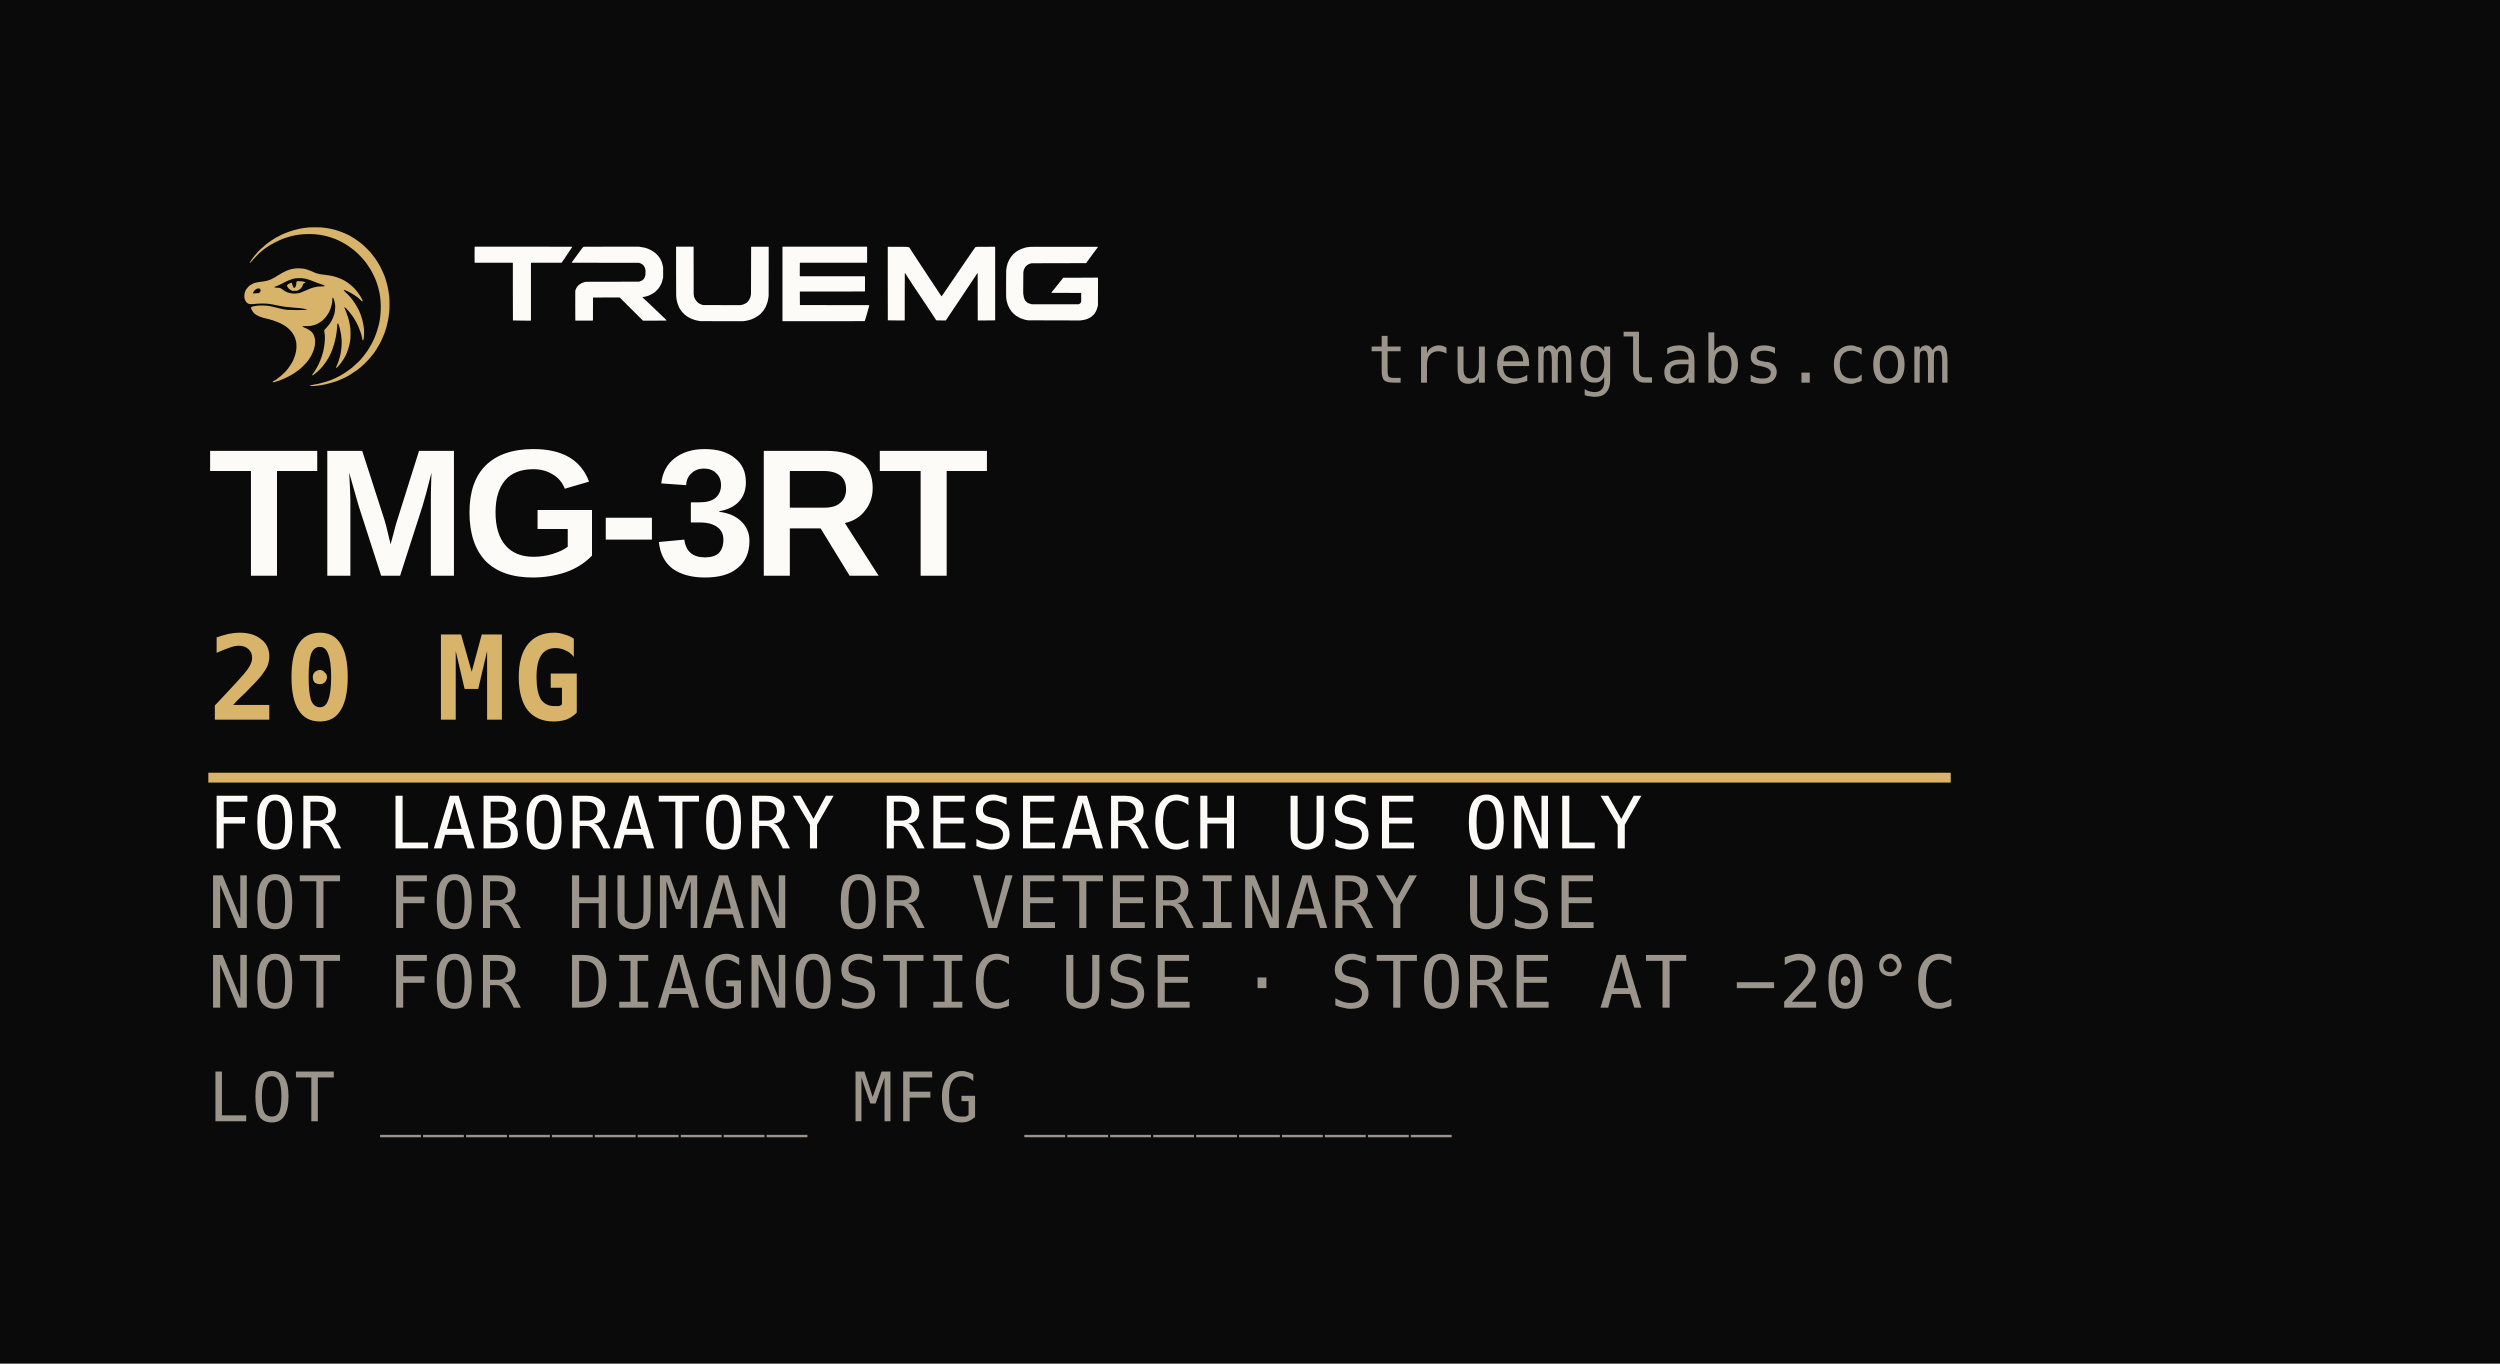
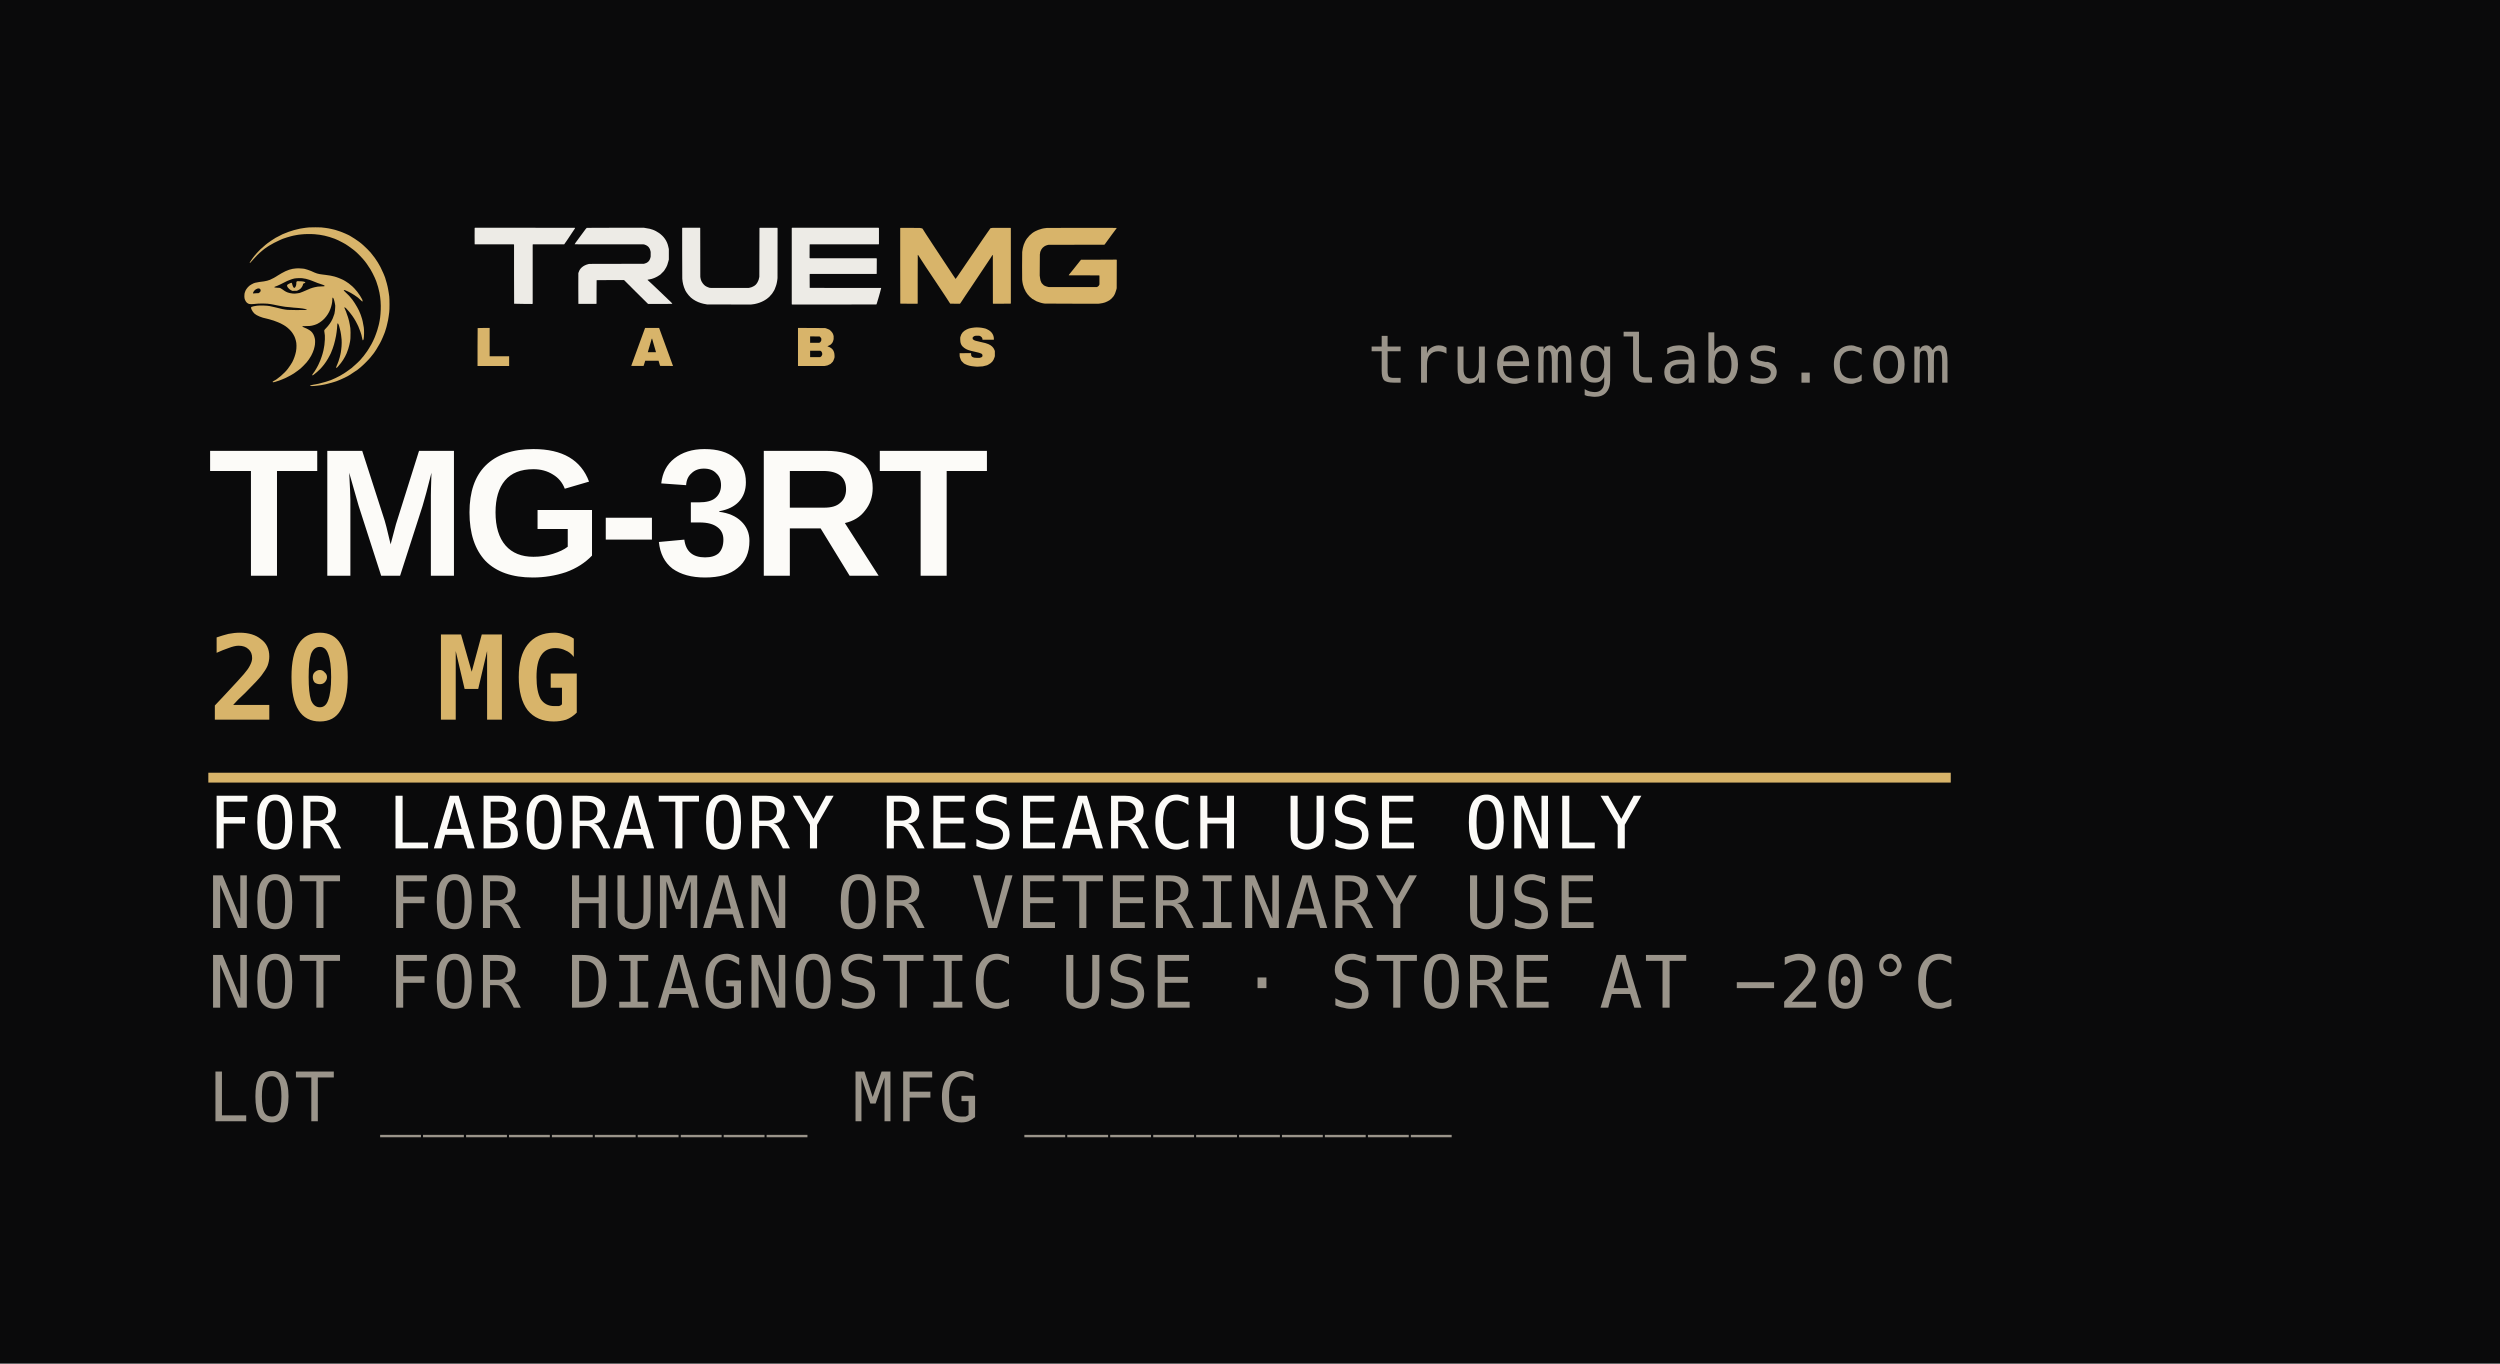
<svg xmlns="http://www.w3.org/2000/svg" width="66.0mm" height="36.0mm" viewBox="0 0 66.0 36.0">
  <rect x="0" y="0" width="66.0" height="36.0" fill="#0A0A0B" />
  <g transform="translate(5.500,5.300) scale(0.0035)">
    <g transform="translate(0,1600) scale(0.025,-0.025)" fill="#D8B46A" stroke="none">
      <path d="M30400 55957 c-297 -16 -720 -59 -940 -94 -220 -35 -598 -91 -840 -124 -768 -105 -982 -149 -2060 -419 -187 -47 -520 -130 -740 -184 -821 -204 -2477 -801 -3440 -1242 -528 -241 -1624 -809 -2100 -1086 -590 -345 -2063 -1335 -2434 -1636 -184 -150 -429 -344 -546 -432 -225 -171 -418 -340 -1592 -1400 -171 -154 -354 -346 -408 -427 -53 -81 -151 -178 -217 -217 -65 -39 -332 -323 -591 -631 -260 -307 -536 -632 -615 -722 -79 -90 -204 -252 -278 -361 -74 -110 -192 -263 -262 -340 -114 -126 -263 -343 -696 -1013 -216 -334 -206 -561 14 -319 54 61 220 236 368 390 148 154 351 382 453 506 583 717 1913 2044 2524 2520 187 146 376 305 420 354 124 139 986 773 1403 1033 152 95 430 269 617 387 719 454 2073 1166 2860 1505 308 133 603 269 657 303 136 88 871 359 1323 488 209 60 422 131 472 159 51 28 280 93 509 144 229 52 529 139 668 194 138 54 485 138 771 186 286 48 664 121 840 162 176 41 500 94 720 119 220 24 553 61 740 82 1195 135 2877 157 4140 55 2107 -171 3829 -563 6000 -1368 547 -203 1543 -682 2440 -1172 805 -441 925 -512 1273 -757 172 -121 406 -279 520 -351 314 -199 918 -640 1261 -920 168 -138 414 -333 546 -433 671 -512 2476 -2380 3072 -3178 171 -230 399 -535 507 -678 203 -270 597 -862 1144 -1720 301 -472 1075 -1973 1331 -2582 244 -582 288 -689 440 -1078 157 -402 526 -1548 526 -1634 0 -25 63 -271 139 -546 425 -1525 659 -3281 692 -5200 24 -1413 -143 -3550 -352 -4500 -43 -198 -116 -563 -160 -812 -45 -249 -115 -537 -156 -640 -40 -103 -95 -296 -122 -428 -70 -351 -400 -1420 -556 -1800 -45 -110 -126 -335 -179 -500 -303 -935 -1266 -2951 -1690 -3540 -48 -66 -136 -217 -195 -335 -59 -118 -223 -384 -363 -590 -141 -206 -291 -442 -333 -525 -80 -157 -865 -1223 -1119 -1521 -80 -93 -265 -302 -411 -463 -146 -160 -293 -345 -327 -409 -114 -218 -2195 -2185 -2830 -2676 -482 -373 -1297 -962 -1638 -1185 -187 -123 -392 -257 -455 -299 -933 -620 -1772 -1089 -2765 -1547 -1211 -558 -1273 -583 -2220 -892 -165 -54 -462 -153 -659 -220 -404 -137 -1597 -460 -1841 -499 -88 -14 -268 -60 -400 -101 -132 -42 -497 -113 -811 -159 -315 -46 -711 -117 -880 -159 -170 -41 -410 -95 -534 -119 -231 -46 -397 -133 -347 -183 95 -94 798 -124 1312 -56 165 22 480 57 700 78 872 82 1752 214 2260 340 209 52 470 107 580 122 229 33 1212 293 1670 443 170 56 494 152 720 213 225 62 554 167 730 234 812 310 1131 440 1222 499 54 35 216 108 361 162 314 117 1446 662 1757 846 121 71 355 207 520 301 366 210 1934 1241 2396 1576 184 134 481 371 660 526 178 155 414 350 524 433 303 227 1686 1577 2220 2165 530 584 702 788 1026 1220 124 165 288 365 363 445 76 80 195 237 265 348 69 111 214 324 322 474 107 150 267 390 356 533 591 958 912 1505 1022 1741 70 149 190 374 268 501 77 128 192 355 255 505 63 150 272 615 464 1033 191 418 388 895 437 1060 48 165 128 376 176 469 47 93 114 299 147 457 34 159 105 389 159 511 54 123 134 394 178 603 44 209 133 578 197 820 205 766 368 1607 466 2396 53 420 127 980 164 1244 103 719 104 3773 2 4678 -40 351 -80 651 -89 666 -10 15 -53 304 -97 642 -44 338 -123 794 -176 1014 -53 220 -110 499 -126 620 -35 263 -450 1784 -595 2180 -56 154 -103 326 -103 383 -1 57 -46 192 -102 300 -55 108 -130 296 -165 417 -36 121 -106 301 -157 400 -51 99 -137 297 -190 440 -127 339 -665 1495 -792 1700 -54 88 -134 241 -177 340 -180 415 -1143 1960 -1598 2567 -399 531 -784 1023 -1271 1625 -285 353 -1603 1669 -2131 2128 -215 187 -483 422 -594 522 -112 101 -303 252 -424 337 -121 85 -274 203 -340 262 -268 241 -2259 1538 -2760 1799 -154 81 -352 185 -440 232 -251 134 -937 448 -980 448 -21 0 -151 53 -289 119 -523 248 -1616 649 -2243 823 -194 54 -383 113 -420 133 -38 19 -212 65 -388 103 -176 37 -574 130 -885 205 -311 75 -689 154 -840 175 -151 22 -572 84 -935 139 -363 54 -912 118 -1220 141 -624 46 -2827 46 -3660 -1z" />
      <path d="M26520 43595 c-1503 -101 -2804 -534 -4460 -1485 -714 -409 -983 -571 -1100 -661 -55 -43 -163 -110 -240 -149 -77 -40 -201 -119 -276 -176 -252 -192 -912 -540 -1832 -966 -362 -168 -1371 -434 -1832 -483 -220 -24 -849 -105 -1397 -181 -1084 -151 -1615 -302 -2108 -598 -124 -75 -244 -136 -267 -136 -23 0 -123 -62 -222 -138 -99 -75 -243 -170 -319 -210 -194 -101 -835 -791 -958 -1032 -57 -110 -148 -261 -204 -335 -55 -74 -113 -191 -127 -260 -15 -69 -77 -242 -139 -385 -93 -215 -119 -350 -150 -780 -62 -878 26 -1314 388 -1935 234 -401 636 -717 1052 -828 273 -73 1001 -73 1501 0 1439 208 4011 182 5050 -52 99 -22 459 -87 800 -145 341 -57 728 -138 860 -179 132 -41 510 -114 840 -162 330 -47 780 -129 1000 -181 220 -51 607 -113 860 -136 253 -24 865 -80 1360 -124 495 -45 981 -98 1080 -118 99 -20 306 -37 460 -38 354 -3 1780 -140 2269 -220 561 -91 1231 -246 1282 -297 107 -107 -50 -145 -708 -168 -1005 -37 -4364 -9 -5019 41 -919 71 -2277 343 -3524 706 -295 86 -642 164 -1920 435 -801 170 -2892 235 -3833 119 -689 -85 -1433 -246 -1627 -352 -142 -77 -161 -105 -172 -254 -7 -100 14 -219 54 -296 36 -70 115 -247 175 -392 132 -321 525 -849 832 -1119 668 -585 2172 -1205 3551 -1464 184 -34 412 -90 507 -124 95 -34 263 -78 373 -99 481 -89 2334 -717 2607 -883 70 -43 250 -120 400 -172 244 -83 464 -195 1313 -665 764 -423 1614 -1125 2248 -1858 531 -613 1106 -1620 1268 -2220 39 -143 124 -429 189 -636 240 -761 257 -2233 37 -3317 -217 -1075 -632 -2255 -1116 -3173 -229 -434 -819 -1321 -1340 -2014 -1001 -1331 -3082 -3113 -4317 -3698 -201 -95 -291 -207 -251 -311 40 -104 505 -42 935 126 201 79 390 143 420 143 30 0 161 38 291 85 130 47 425 153 656 235 1057 378 1752 700 3120 1446 773 421 1073 619 2200 1450 708 522 898 688 1617 1407 888 889 1167 1215 1709 1992 459 658 952 1543 1074 1925 28 88 87 232 131 320 162 320 426 1184 487 1588 34 226 81 482 105 568 24 86 47 446 51 800 5 574 -6 700 -108 1164 -196 892 -591 1610 -1163 2111 -348 305 -1330 854 -1763 986 -288 88 -828 392 -822 463 7 83 242 104 886 80 867 -32 1816 58 2336 222 198 62 469 141 603 175 749 190 2014 1010 2759 1788 834 871 1481 1889 1872 2948 371 1003 586 2015 587 2767 0 510 43 700 159 700 169 0 460 -829 623 -1780 l107 -620 -22 -660 c-20 -592 -86 -1119 -231 -1831 -41 -202 -387 -1161 -474 -1316 -22 -40 -93 -192 -157 -337 -367 -838 -1079 -1848 -1882 -2673 -599 -615 -608 -633 -509 -1135 146 -744 192 -1447 147 -2272 -48 -871 -109 -1582 -139 -1632 -12 -18 -67 -361 -124 -762 -56 -401 -146 -867 -198 -1036 -53 -168 -107 -378 -122 -466 -14 -88 -78 -322 -141 -520 -64 -198 -160 -504 -214 -680 -152 -499 -411 -1216 -459 -1274 -24 -29 -90 -177 -147 -329 -57 -152 -145 -349 -195 -437 -51 -88 -122 -250 -158 -360 -36 -110 -119 -281 -185 -380 -66 -99 -120 -197 -120 -218 0 -20 -72 -160 -160 -310 -88 -149 -235 -402 -327 -562 -315 -549 -487 -810 -761 -1157 -516 -654 -501 -911 32 -556 404 269 1699 1403 2036 1782 132 149 367 412 523 584 778 860 1696 2237 2305 3457 131 264 289 579 351 700 62 121 141 322 177 448 36 125 128 358 204 519 77 160 140 315 140 345 0 29 52 183 115 341 392 980 975 3467 1107 4727 32 308 86 767 118 1020 33 253 61 649 62 880 5 962 253 961 558 -3 94 -296 211 -735 261 -977 49 -242 135 -611 191 -820 55 -209 121 -587 145 -840 25 -253 62 -559 82 -680 172 -1013 156 -2619 -38 -3940 -42 -286 -88 -619 -102 -740 -14 -121 -76 -427 -137 -680 -61 -253 -150 -622 -197 -820 -127 -538 -590 -1900 -721 -2122 -39 -66 -146 -312 -238 -546 -153 -393 -176 -552 -79 -552 54 0 393 237 393 275 0 17 149 195 331 395 955 1050 1835 2420 2383 3710 337 792 716 1965 832 2574 36 190 109 535 161 766 162 707 225 1653 199 3000 -22 1204 -30 1285 -245 2420 -174 915 -259 1298 -325 1453 -34 81 -78 246 -98 366 -20 121 -90 346 -154 500 -65 155 -172 452 -238 661 -219 697 -371 1096 -590 1549 -225 468 -255 587 -158 625 60 23 542 -311 542 -375 0 -18 167 -210 371 -426 204 -216 424 -465 490 -553 65 -88 227 -295 361 -460 806 -1000 1475 -2061 2055 -3260 159 -330 307 -633 329 -674 87 -161 473 -1149 536 -1371 37 -129 117 -352 179 -495 130 -300 330 -1063 443 -1694 78 -431 162 -666 238 -666 74 0 192 250 233 495 136 809 151 2549 29 3405 -164 1155 -478 2567 -677 3046 -53 129 -120 333 -147 454 -28 121 -91 301 -140 400 -49 99 -112 252 -139 340 -263 842 -1447 2937 -2313 4092 -647 863 -1321 1593 -2113 2292 -380 335 -559 564 -507 649 35 57 368 -4 513 -94 72 -44 234 -116 359 -159 125 -43 285 -113 354 -156 69 -43 225 -117 346 -164 193 -76 779 -416 1600 -929 143 -89 368 -246 500 -349 132 -103 324 -236 427 -295 103 -59 226 -156 273 -217 47 -60 209 -209 361 -330 151 -121 341 -298 423 -393 147 -172 412 -367 500 -367 65 0 11 374 -86 593 -41 95 -200 374 -352 620 -152 246 -308 510 -346 587 -75 150 -584 868 -818 1153 -619 756 -1136 1324 -1463 1607 -910 786 -1306 1090 -1806 1385 -172 102 -385 235 -473 295 -208 143 -717 397 -1153 577 -191 79 -504 209 -697 289 -192 80 -485 187 -650 238 -165 50 -453 139 -640 196 -545 168 -1843 407 -2580 476 -374 34 -869 97 -1100 139 -231 41 -582 94 -780 116 -361 41 -1191 293 -1520 460 -595 303 -1597 706 -2220 892 -828 248 -1011 292 -1227 295 -114 1 -339 19 -500 39 -451 57 -1085 72 -1593 38z m1750 -2955 c603 -47 1755 -303 2219 -493 182 -75 385 -148 451 -164 66 -15 237 -80 380 -143 809 -358 2387 -945 3079 -1146 331 -96 539 -198 665 -324 l62 -61 -65 -65 c-53 -53 -213 -68 -952 -89 -973 -28 -1196 -54 -1970 -230 -915 -207 -1807 -533 -2759 -1007 -349 -173 -1455 -617 -1800 -722 -198 -60 -1095 -189 -1477 -212 -768 -46 -2093 236 -2671 568 -510 292 -675 400 -952 621 -165 132 -444 309 -620 393 l-320 152 -722 36 c-406 19 -761 55 -810 82 -106 56 -115 157 -18 191 39 13 178 68 310 123 132 55 384 151 560 213 176 62 653 285 1060 495 407 211 947 483 1200 605 253 122 559 273 680 335 121 62 328 144 460 181 132 37 313 110 402 161 90 52 307 131 483 176 176 45 382 108 458 139 375 156 1784 254 2667 185z m-12741 -3188 c84 -49 157 -141 206 -259 153 -369 -11 -726 -452 -985 l-183 -108 -600 0 c-407 0 -628 -16 -687 -50 -118 -67 -232 -63 -294 11 -172 208 461 1091 900 1255 118 44 284 119 368 165 187 103 540 89 742 -29z" />
      <path d="M26687 39620 l-119 -100 -18 -470 c-17 -409 -36 -512 -147 -790 -197 -494 -466 -674 -672 -450 -159 174 -361 642 -408 950 -51 326 -114 458 -237 490 -131 34 -1056 -420 -1251 -615 -316 -316 318 -1235 1125 -1629 l379 -186 681 3 680 2 425 205 c315 151 495 269 691 452 333 312 649 831 725 1190 68 324 93 351 426 450 314 94 364 159 230 301 -178 190 -840 297 -1832 297 l-559 0 -119 -100z" />
    </g>
  </g>
-   <g transform="translate(12.500,6.500) scale(0.002929)">
-     <g transform="translate(0,681) scale(0.025,-0.025)" fill="#FCFBF8" stroke="none">
-       <path d="M465 27020 l-58 -59 -15 -2770 c-8 -1524 0 -2802 18 -2841 l33 -70 6816 0 6815 0 61 -61 61 -61 -3 -10322 c-2 -5867 12 -10336 32 -10355 19 -18 1457 -45 3195 -61 l3160 -28 70 77 70 78 0 10325 0 10325 77 42 78 41 5439 0 5440 0 86 110 c125 160 843 1198 1065 1538 295 455 724 1099 1709 2569 l910 1356 -12 104 -12 103 -17488 9 -17488 9 -59 -58z" />
-       <path d="M39653 27037 c-49 -18 -221 -200 -384 -405 -458 -576 -1855 -2468 -2161 -2925 -179 -268 -743 -1037 -1416 -1929 -166 -221 -278 -407 -266 -440 l22 -57 12086 -12 12086 -12 278 -88 c640 -203 1152 -536 1485 -965 307 -395 445 -712 569 -1304 l66 -320 0 -800 0 -800 -66 -300 c-181 -812 -569 -1408 -1152 -1768 -273 -168 -352 -202 -789 -341 l-351 -111 -9580 -21 -9580 -22 -300 -72 c-898 -215 -1753 -647 -2317 -1169 -555 -514 -833 -960 -1109 -1776 l-74 -220 -9 -5315 c-6 -2923 5 -5341 24 -5374 l33 -60 3113 -1 3113 0 48 65 47 66 6 4063 c3 2235 15 4080 27 4100 13 21 2011 36 4813 36 l4790 0 4138 -4134 c2275 -2274 4176 -4155 4224 -4180 l88 -46 3836 0 c2110 0 4003 12 4207 26 l369 26 19 50 c22 57 -449 537 -1427 1453 -693 648 -3219 3069 -3680 3525 -144 143 -513 492 -821 776 -307 284 -765 716 -1018 960 -460 444 -678 647 -1334 1239 l-350 316 13 64 12 65 180 30 c98 16 287 47 419 68 1108 179 2211 624 3280 1324 l560 366 620 626 620 626 263 400 c457 695 732 1203 890 1648 218 612 370 1114 408 1352 14 88 56 250 92 360 l67 200 0 1860 0 1860 -67 280 c-37 154 -105 451 -152 660 -425 1916 -1544 3522 -3281 4711 -1373 939 -2719 1447 -4380 1652 -176 22 -437 66 -580 99 l-260 59 -9960 -6 c-5478 -3 -9999 -20 -10047 -38z" />
-       <path d="M73081 27003 l-41 -78 3 -8632 c2 -4748 18 -8831 36 -9073 101 -1383 432 -2698 970 -3860 66 -143 137 -296 156 -340 20 -44 107 -188 194 -320 88 -132 189 -294 225 -360 209 -379 985 -1283 1459 -1702 967 -852 2219 -1538 3517 -1926 650 -194 1101 -302 1480 -354 165 -23 381 -62 480 -87 l180 -46 7678 -14 7679 -14 341 41 c875 105 996 127 1782 328 1078 274 2363 850 3164 1418 90 64 252 177 360 252 187 130 549 429 780 644 172 160 902 995 1009 1154 55 80 204 315 333 521 129 206 275 440 325 520 50 80 106 181 125 225 20 44 83 188 142 320 184 414 294 707 421 1120 67 220 148 481 179 580 32 99 77 306 101 460 24 154 62 337 84 406 22 69 70 384 107 700 l66 574 11 8700 12 8700 -51 100 -50 100 -3067 0 -3067 0 -52 -52 -52 -52 -24 -8508 -24 -8508 -44 -260 c-110 -664 -270 -1122 -588 -1684 -416 -734 -817 -1122 -1520 -1473 -547 -273 -643 -308 -1159 -424 l-449 -100 -6776 10 -6776 11 -200 71 c-110 39 -290 99 -400 133 -249 78 -763 334 -1012 503 -573 388 -1285 1345 -1482 1993 -23 77 -72 239 -109 360 -36 121 -85 364 -108 540 l-41 320 -14 8515 -13 8515 -45 55 -46 55 -3073 0 -3074 0 -42 -77z" />
-       <path d="M111470 27037 l-70 -41 0 -13357 0 -13356 77 -42 78 -41 14699 0 c8085 0 14727 11 14761 23 73 29 147 254 589 1797 45 154 107 361 140 460 63 190 147 481 240 830 105 394 171 630 288 1030 333 1138 450 1584 428 1620 l-25 40 -12447 1 c-6847 0 -12469 14 -12496 31 l-47 30 -13 2367 -12 2367 52 52 52 52 11644 8 11643 7 44 44 44 44 13 2601 14 2601 -64 97 -64 98 -11636 0 -11636 0 -65 65 -65 65 9 2319 10 2320 55 55 56 56 12035 0 12036 0 42 77 41 78 0 2733 0 2734 -61 88 -61 87 -15129 1 -15129 0 -70 -41z" />
-       <path d="M149428 26991 l-69 -51 0 -13193 c0 -7256 10 -13210 23 -13230 14 -22 1228 -37 3012 -37 l2990 0 48 48 48 48 0 8485 c0 4667 11 8496 24 8510 51 51 137 -27 250 -225 101 -177 300 -490 866 -1360 66 -102 354 -541 640 -976 286 -435 601 -923 700 -1084 99 -162 321 -503 493 -760 172 -256 505 -753 740 -1103 235 -350 445 -663 467 -695 22 -31 510 -762 1084 -1623 574 -861 1170 -1754 1324 -1985 154 -231 405 -609 558 -840 153 -231 503 -754 776 -1163 274 -408 516 -772 538 -808 22 -36 195 -296 384 -577 189 -282 556 -836 816 -1232 1081 -1646 1205 -1838 1541 -2380 75 -121 155 -233 178 -249 22 -17 800 -30 1727 -30 l1686 -1 119 135 c65 75 217 295 338 490 237 384 977 1507 1354 2055 228 331 2457 3644 2617 3889 44 67 699 1051 1456 2187 757 1135 1423 2135 1480 2222 180 274 1884 2825 1961 2936 156 223 1269 1899 1393 2098 72 114 250 393 396 620 l265 412 64 -13 65 -12 10 -8456 10 -8455 45 -54 45 -54 3045 1 c1675 0 3068 15 3097 33 l52 33 3 9997 c2 5498 1 11430 -2 13183 l-5 3187 -64 64 -64 64 -3106 -3 -3106 -4 -378 -57 -379 -56 -90 -91 c-86 -86 -510 -688 -1208 -1715 -174 -255 -384 -561 -468 -680 -84 -119 -276 -396 -427 -616 -151 -220 -458 -665 -682 -990 -1061 -1535 -1504 -2184 -2993 -4392 -102 -151 -291 -424 -420 -606 -395 -558 -1826 -2658 -2692 -3952 -243 -363 -534 -795 -646 -960 -362 -533 -933 -1370 -1216 -1780 -151 -220 -481 -706 -734 -1080 -645 -958 -666 -976 -803 -710 -42 83 -173 285 -290 450 -117 165 -304 439 -414 609 -110 170 -319 485 -464 700 -262 388 -699 1050 -1710 2591 -288 440 -580 881 -649 980 -69 99 -254 378 -411 620 -158 242 -361 548 -451 680 -281 410 -2516 3790 -2639 3990 -64 104 -235 365 -380 580 -145 214 -333 498 -417 630 -84 132 -354 546 -599 920 -245 374 -615 940 -823 1259 -207 318 -435 660 -505 760 -71 99 -211 316 -313 481 -101 165 -291 462 -420 660 -130 198 -296 457 -368 575 -72 117 -167 271 -211 341 -44 69 -139 228 -212 352 -169 288 -192 306 -474 358 -129 23 -333 61 -454 84 l-220 41 -3341 16 -3341 15 -70 -51z" />
-       <path d="M200748 27015 c-12 -12 -199 -36 -415 -54 -432 -34 -1041 -135 -1353 -224 -1056 -300 -1666 -529 -2360 -890 -1428 -741 -2792 -2118 -3512 -3547 -409 -812 -663 -1509 -787 -2160 -25 -132 -70 -357 -100 -500 -79 -379 -135 -742 -162 -1060 -43 -494 -55 -9253 -14 -9700 56 -610 149 -1204 259 -1660 102 -419 325 -1132 377 -1200 16 -22 80 -166 140 -320 130 -331 384 -846 530 -1076 305 -481 394 -610 605 -874 491 -615 1084 -1182 1642 -1570 290 -202 1442 -860 1505 -860 28 0 101 -26 164 -59 200 -104 621 -251 1093 -383 253 -70 546 -153 651 -184 105 -31 330 -75 500 -97 170 -23 390 -53 489 -68 99 -14 4347 -33 9440 -40 l9260 -14 540 64 c656 78 1322 222 1791 386 457 161 1227 540 1629 803 397 259 1101 959 1378 1369 420 622 746 1395 972 2303 l125 500 14 4945 15 4946 -71 71 -71 71 -1581 -27 c-870 -14 -3652 -26 -6184 -26 l-4603 0 -358 -430 c-730 -878 -909 -1102 -1673 -2099 -240 -314 -558 -715 -706 -891 -148 -176 -383 -466 -523 -644 -337 -431 -699 -871 -887 -1081 -88 -98 -148 -202 -140 -243 l14 -72 5305 -10 5304 -10 53 -64 53 -63 2 -1507 2 -1506 -91 -224 c-110 -274 -304 -474 -603 -623 l-226 -113 -8400 4 -8400 4 -320 70 c-469 102 -882 246 -1179 409 l-261 145 -360 364 -361 364 -139 260 c-255 475 -361 834 -439 1480 -25 209 -65 499 -88 643 l-43 264 25 3744 25 3744 40 105 c22 58 40 190 41 293 1 337 223 944 505 1380 483 748 1297 1294 2194 1474 l240 48 9794 23 9795 22 117 140 c64 77 166 212 225 299 139 203 491 691 749 1038 529 712 1029 1396 1202 1646 106 153 235 331 287 397 354 447 648 839 1069 1427 120 168 302 408 403 532 l184 226 -13 87 -12 88 -12145 8 c-6680 5 -12155 -1 -12167 -13z" />
+   <g transform="translate(12.500,6.000) scale(0.003017)">
+     <g transform="translate(0,681) scale(0.025,-0.025)" stroke="none">
+       <g fill="#EDEBE6">
+         <path d="M465 27020 l-58 -59 -15 -2770 c-8 -1524 0 -2802 18 -2841 l33 -70 6816 0 6815 0 61 -61 61 -61 -3 -10322 c-2 -5867 12 -10336 32 -10355 19 -18 1457 -45 3195 -61 l3160 -28 70 77 70 78 0 10325 0 10325 77 42 78 41 5439 0 5440 0 86 110 c125 160 843 1198 1065 1538 295 455 724 1099 1709 2569 l910 1356 -12 104 -12 103 -17488 9 -17488 9 -59 -58z" />
+         <path d="M39653 27037 c-49 -18 -221 -200 -384 -405 -458 -576 -1855 -2468 -2161 -2925 -179 -268 -743 -1037 -1416 -1929 -166 -221 -278 -407 -266 -440 l22 -57 12086 -12 12086 -12 278 -88 c640 -203 1152 -536 1485 -965 307 -395 445 -712 569 -1304 l66 -320 0 -800 0 -800 -66 -300 c-181 -812 -569 -1408 -1152 -1768 -273 -168 -352 -202 -789 -341 l-351 -111 -9580 -21 -9580 -22 -300 -72 c-898 -215 -1753 -647 -2317 -1169 -555 -514 -833 -960 -1109 -1776 l-74 -220 -9 -5315 c-6 -2923 5 -5341 24 -5374 l33 -60 3113 -1 3113 0 48 65 47 66 6 4063 c3 2235 15 4080 27 4100 13 21 2011 36 4813 36 l4790 0 4138 -4134 c2275 -2274 4176 -4155 4224 -4180 l88 -46 3836 0 c2110 0 4003 12 4207 26 l369 26 19 50 c22 57 -449 537 -1427 1453 -693 648 -3219 3069 -3680 3525 -144 143 -513 492 -821 776 -307 284 -765 716 -1018 960 -460 444 -678 647 -1334 1239 l-350 316 13 64 12 65 180 30 c98 16 287 47 419 68 1108 179 2211 624 3280 1324 l560 366 620 626 620 626 263 400 c457 695 732 1203 890 1648 218 612 370 1114 408 1352 14 88 56 250 92 360 l67 200 0 1860 0 1860 -67 280 c-37 154 -105 451 -152 660 -425 1916 -1544 3522 -3281 4711 -1373 939 -2719 1447 -4380 1652 -176 22 -437 66 -580 99 l-260 59 -9960 -6 c-5478 -3 -9999 -20 -10047 -38z" />
+         <path d="M73081 27003 l-41 -78 3 -8632 c2 -4748 18 -8831 36 -9073 101 -1383 432 -2698 970 -3860 66 -143 137 -296 156 -340 20 -44 107 -188 194 -320 88 -132 189 -294 225 -360 209 -379 985 -1283 1459 -1702 967 -852 2219 -1538 3517 -1926 650 -194 1101 -302 1480 -354 165 -23 381 -62 480 -87 l180 -46 7678 -14 7679 -14 341 41 c875 105 996 127 1782 328 1078 274 2363 850 3164 1418 90 64 252 177 360 252 187 130 549 429 780 644 172 160 902 995 1009 1154 55 80 204 315 333 521 129 206 275 440 325 520 50 80 106 181 125 225 20 44 83 188 142 320 184 414 294 707 421 1120 67 220 148 481 179 580 32 99 77 306 101 460 24 154 62 337 84 406 22 69 70 384 107 700 l66 574 11 8700 12 8700 -51 100 -50 100 -3067 0 -3067 0 -52 -52 -52 -52 -24 -8508 -24 -8508 -44 -260 c-110 -664 -270 -1122 -588 -1684 -416 -734 -817 -1122 -1520 -1473 -547 -273 -643 -308 -1159 -424 l-449 -100 -6776 10 -6776 11 -200 71 c-110 39 -290 99 -400 133 -249 78 -763 334 -1012 503 -573 388 -1285 1345 -1482 1993 -23 77 -72 239 -109 360 -36 121 -85 364 -108 540 l-41 320 -14 8515 -13 8515 -45 55 -46 55 -3073 0 -3074 0 -42 -77z" />
+         <path d="M111470 27037 l-70 -41 0 -13357 0 -13356 77 -42 78 -41 14699 0 c8085 0 14727 11 14761 23 73 29 147 254 589 1797 45 154 107 361 140 460 63 190 147 481 240 830 105 394 171 630 288 1030 333 1138 450 1584 428 1620 l-25 40 -12447 1 c-6847 0 -12469 14 -12496 31 l-47 30 -13 2367 -12 2367 52 52 52 52 11644 8 11643 7 44 44 44 44 13 2601 14 2601 -64 97 -64 98 -11636 0 -11636 0 -65 65 -65 65 9 2319 10 2320 55 55 56 56 12035 0 12036 0 42 77 41 78 0 2733 0 2734 -61 88 -61 87 -15129 1 -15129 0 -70 -41z" />
+       </g>
+       <g fill="#D8B46A">
+         <path d="M149428 26991 l-69 -51 0 -13193 c0 -7256 10 -13210 23 -13230 14 -22 1228 -37 3012 -37 l2990 0 48 48 48 48 0 8485 c0 4667 11 8496 24 8510 51 51 137 -27 250 -225 101 -177 300 -490 866 -1360 66 -102 354 -541 640 -976 286 -435 601 -923 700 -1084 99 -162 321 -503 493 -760 172 -256 505 -753 740 -1103 235 -350 445 -663 467 -695 22 -31 510 -762 1084 -1623 574 -861 1170 -1754 1324 -1985 154 -231 405 -609 558 -840 153 -231 503 -754 776 -1163 274 -408 516 -772 538 -808 22 -36 195 -296 384 -577 189 -282 556 -836 816 -1232 1081 -1646 1205 -1838 1541 -2380 75 -121 155 -233 178 -249 22 -17 800 -30 1727 -30 l1686 -1 119 135 c65 75 217 295 338 490 237 384 977 1507 1354 2055 228 331 2457 3644 2617 3889 44 67 699 1051 1456 2187 757 1135 1423 2135 1480 2222 180 274 1884 2825 1961 2936 156 223 1269 1899 1393 2098 72 114 250 393 396 620 l265 412 64 -13 65 -12 10 -8456 10 -8455 45 -54 45 -54 3045 1 c1675 0 3068 15 3097 33 l52 33 3 9997 c2 5498 1 11430 -2 13183 l-5 3187 -64 64 -64 64 -3106 -3 -3106 -4 -378 -57 -379 -56 -90 -91 c-86 -86 -510 -688 -1208 -1715 -174 -255 -384 -561 -468 -680 -84 -119 -276 -396 -427 -616 -151 -220 -458 -665 -682 -990 -1061 -1535 -1504 -2184 -2993 -4392 -102 -151 -291 -424 -420 -606 -395 -558 -1826 -2658 -2692 -3952 -243 -363 -534 -795 -646 -960 -362 -533 -933 -1370 -1216 -1780 -151 -220 -481 -706 -734 -1080 -645 -958 -666 -976 -803 -710 -42 83 -173 285 -290 450 -117 165 -304 439 -414 609 -110 170 -319 485 -464 700 -262 388 -699 1050 -1710 2591 -288 440 -580 881 -649 980 -69 99 -254 378 -411 620 -158 242 -361 548 -451 680 -281 410 -2516 3790 -2639 3990 -64 104 -235 365 -380 580 -145 214 -333 498 -417 630 -84 132 -354 546 -599 920 -245 374 -615 940 -823 1259 -207 318 -435 660 -505 760 -71 99 -211 316 -313 481 -101 165 -291 462 -420 660 -130 198 -296 457 -368 575 -72 117 -167 271 -211 341 -44 69 -139 228 -212 352 -169 288 -192 306 -474 358 -129 23 -333 61 -454 84 l-220 41 -3341 16 -3341 15 -70 -51z" />
+         <path d="M200748 27015 c-12 -12 -199 -36 -415 -54 -432 -34 -1041 -135 -1353 -224 -1056 -300 -1666 -529 -2360 -890 -1428 -741 -2792 -2118 -3512 -3547 -409 -812 -663 -1509 -787 -2160 -25 -132 -70 -357 -100 -500 -79 -379 -135 -742 -162 -1060 -43 -494 -55 -9253 -14 -9700 56 -610 149 -1204 259 -1660 102 -419 325 -1132 377 -1200 16 -22 80 -166 140 -320 130 -331 384 -846 530 -1076 305 -481 394 -610 605 -874 491 -615 1084 -1182 1642 -1570 290 -202 1442 -860 1505 -860 28 0 101 -26 164 -59 200 -104 621 -251 1093 -383 253 -70 546 -153 651 -184 105 -31 330 -75 500 -97 170 -23 390 -53 489 -68 99 -14 4347 -33 9440 -40 l9260 -14 540 64 c656 78 1322 222 1791 386 457 161 1227 540 1629 803 397 259 1101 959 1378 1369 420 622 746 1395 972 2303 l125 500 14 4945 15 4946 -71 71 -71 71 -1581 -27 c-870 -14 -3652 -26 -6184 -26 l-4603 0 -358 -430 c-730 -878 -909 -1102 -1673 -2099 -240 -314 -558 -715 -706 -891 -148 -176 -383 -466 -523 -644 -337 -431 -699 -871 -887 -1081 -88 -98 -148 -202 -140 -243 l14 -72 5305 -10 5304 -10 53 -64 53 -63 2 -1507 2 -1506 -91 -224 c-110 -274 -304 -474 -603 -623 l-226 -113 -8400 4 -8400 4 -320 70 c-469 102 -882 246 -1179 409 l-261 145 -360 364 -361 364 -139 260 c-255 475 -361 834 -439 1480 -25 209 -65 499 -88 643 l-43 264 25 3744 25 3744 40 105 c22 58 40 190 41 293 1 337 223 944 505 1380 483 748 1297 1294 2194 1474 l240 48 9794 23 9795 22 117 140 c64 77 166 212 225 299 139 203 491 691 749 1038 529 712 1029 1396 1202 1646 106 153 235 331 287 397 354 447 648 839 1069 1427 120 168 302 408 403 532 l184 226 -13 87 -12 88 -12145 8 c-6680 5 -12155 -1 -12167 -13z" />
+       </g>
+     </g>
+     <g transform="translate(0,811.8) scale(1.607877)">
+       <g transform="translate(0,300) scale(0.025,-0.025)" fill="#D8B46A" stroke="none">
+         <path d="M109060 10374 c-883 -105 -1223 -191 -1720 -433 -723 -354 -1137 -832 -1320 -1524 l-62 -237 -3 -388 c-4 -854 255 -1416 851 -1840 580 -413 916 -536 2354 -856 1425 -317 1640 -428 1640 -841 l0 -141 -113 -114 -114 -113 -214 -63 -214 -64 -425 0 c-504 0 -844 55 -1052 172 l-152 85 -83 134 -83 134 -20 258 -21 258 -1245 -10 -1244 -11 9 -334 9 -334 66 -266 c36 -146 121 -374 189 -506 l125 -240 281 -282 281 -281 281 -146 c560 -291 1154 -435 2099 -509 l500 -39 606 38 606 39 461 117 462 116 312 163 c696 362 1073 805 1299 1525 l94 299 -2 560 -2 560 -94 240 c-217 556 -654 973 -1318 1259 -413 178 -717 261 -1834 501 -954 205 -1224 295 -1434 476 l-146 126 -4 173 -5 172 146 134 147 134 173 52 173 51 400 1 400 1 151 -53 c299 -106 549 -418 549 -685 l0 -122 1240 0 1240 0 0 232 c0 429 -157 880 -432 1244 -232 306 -531 541 -948 745 l-360 176 -388 100 c-588 151 -1538 223 -2092 157z" />
+         <path d="M907 10253 c-15 -14 -27 -1877 -27 -4140 l0 -4113 3440 0 3440 0 0 1060 0 1060 -2120 0 -2120 0 0 3080 0 3080 -1293 0 c-712 0 -1306 -12 -1320 -27z" />
+         <path d="M37329 10210 c-16 -38 -696 -1897 -1510 -4130 l-1482 -4060 1338 -11 c735 -5 1345 -2 1355 8 10 10 94 267 186 571 l167 552 1453 0 1453 0 166 -560 166 -560 1408 -11 1408 -10 -54 150 c-226 634 -2882 7899 -2925 8001 l-54 130 -1523 0 -1524 0 -28 -70z m1733 -2892 c92 -340 278 -981 413 -1425 135 -444 245 -826 245 -850 l0 -43 -880 0 -880 0 0 35 c0 20 118 428 261 908 144 480 325 1099 402 1375 77 276 150 534 162 574 12 40 41 66 65 58 l43 -14 169 -618z" />
+         <path d="M70640 6143 l0 -4143 2902 0 2901 0 309 62 308 62 334 158 333 158 252 251 251 252 125 248 c69 137 153 351 185 477 l60 229 -1 321 c-1 601 -160 1085 -470 1430 -201 224 -556 447 -848 535 -133 40 -241 82 -241 95 0 12 146 91 325 175 l324 152 189 177 c231 216 381 483 460 821 l61 257 0 322 1 321 -62 239 c-83 323 -270 621 -559 892 l-241 226 -260 128 c-143 71 -368 160 -499 198 l-239 69 -2950 15 -2950 15 0 -4142z m4807 2197 c59 -44 145 -145 190 -225 l83 -146 0 -196 0 -196 -90 -178 -90 -178 -136 -91 -136 -90 -994 0 -994 0 0 702 0 702 1030 -12 1030 -12 107 -80z m151 -3079 c149 -77 276 -287 306 -506 l24 -176 -47 -179 c-53 -196 -161 -336 -329 -424 l-108 -56 -1082 0 -1082 0 0 700 0 700 1102 0 1102 0 114 -59z" />
+       </g>
    </g>
  </g>
  <text x="51.50" y="10.10" text-anchor="end" font-family="IBM Plex Mono, SF Mono, Menlo, monospace" font-size="1.75" letter-spacing="0.05" fill="#9A948A">truemglabs.com</text>
  <text x="5.5" y="15.20" font-family="Archivo Black, Archivo, Helvetica Neue, Arial, sans-serif" font-weight="900" font-size="4.80" letter-spacing="-0.12" fill="#FCFBF8">TMG-3RT</text>
  <text x="5.5" y="19.00" font-family="IBM Plex Mono, SF Mono, Menlo, monospace" font-weight="600" font-size="3.10" letter-spacing="0.14" fill="#D8B46A">20 MG</text>
  <rect x="5.5" y="20.40" width="46.00" height="0.26" fill="#D8B46A" />
  <text x="5.5" y="22.40" font-family="IBM Plex Mono, SF Mono, Menlo, monospace" font-size="1.90" letter-spacing="0.04" fill="#FCFBF8">FOR LABORATORY RESEARCH USE ONLY</text>
  <text x="5.5" y="24.50" font-family="IBM Plex Mono, SF Mono, Menlo, monospace" font-size="1.90" letter-spacing="0.04" fill="#9A948A">NOT FOR HUMAN OR VETERINARY USE</text>
  <text x="5.5" y="26.60" font-family="IBM Plex Mono, SF Mono, Menlo, monospace" font-size="1.90" letter-spacing="0.04" fill="#9A948A">NOT FOR DIAGNOSTIC USE · STORE AT −20°C</text>
  <text x="5.5" y="29.60" font-family="IBM Plex Mono, SF Mono, Menlo, monospace" font-size="1.80" letter-spacing="0.05" fill="#9A948A">LOT __________   MFG __________</text>
</svg>
